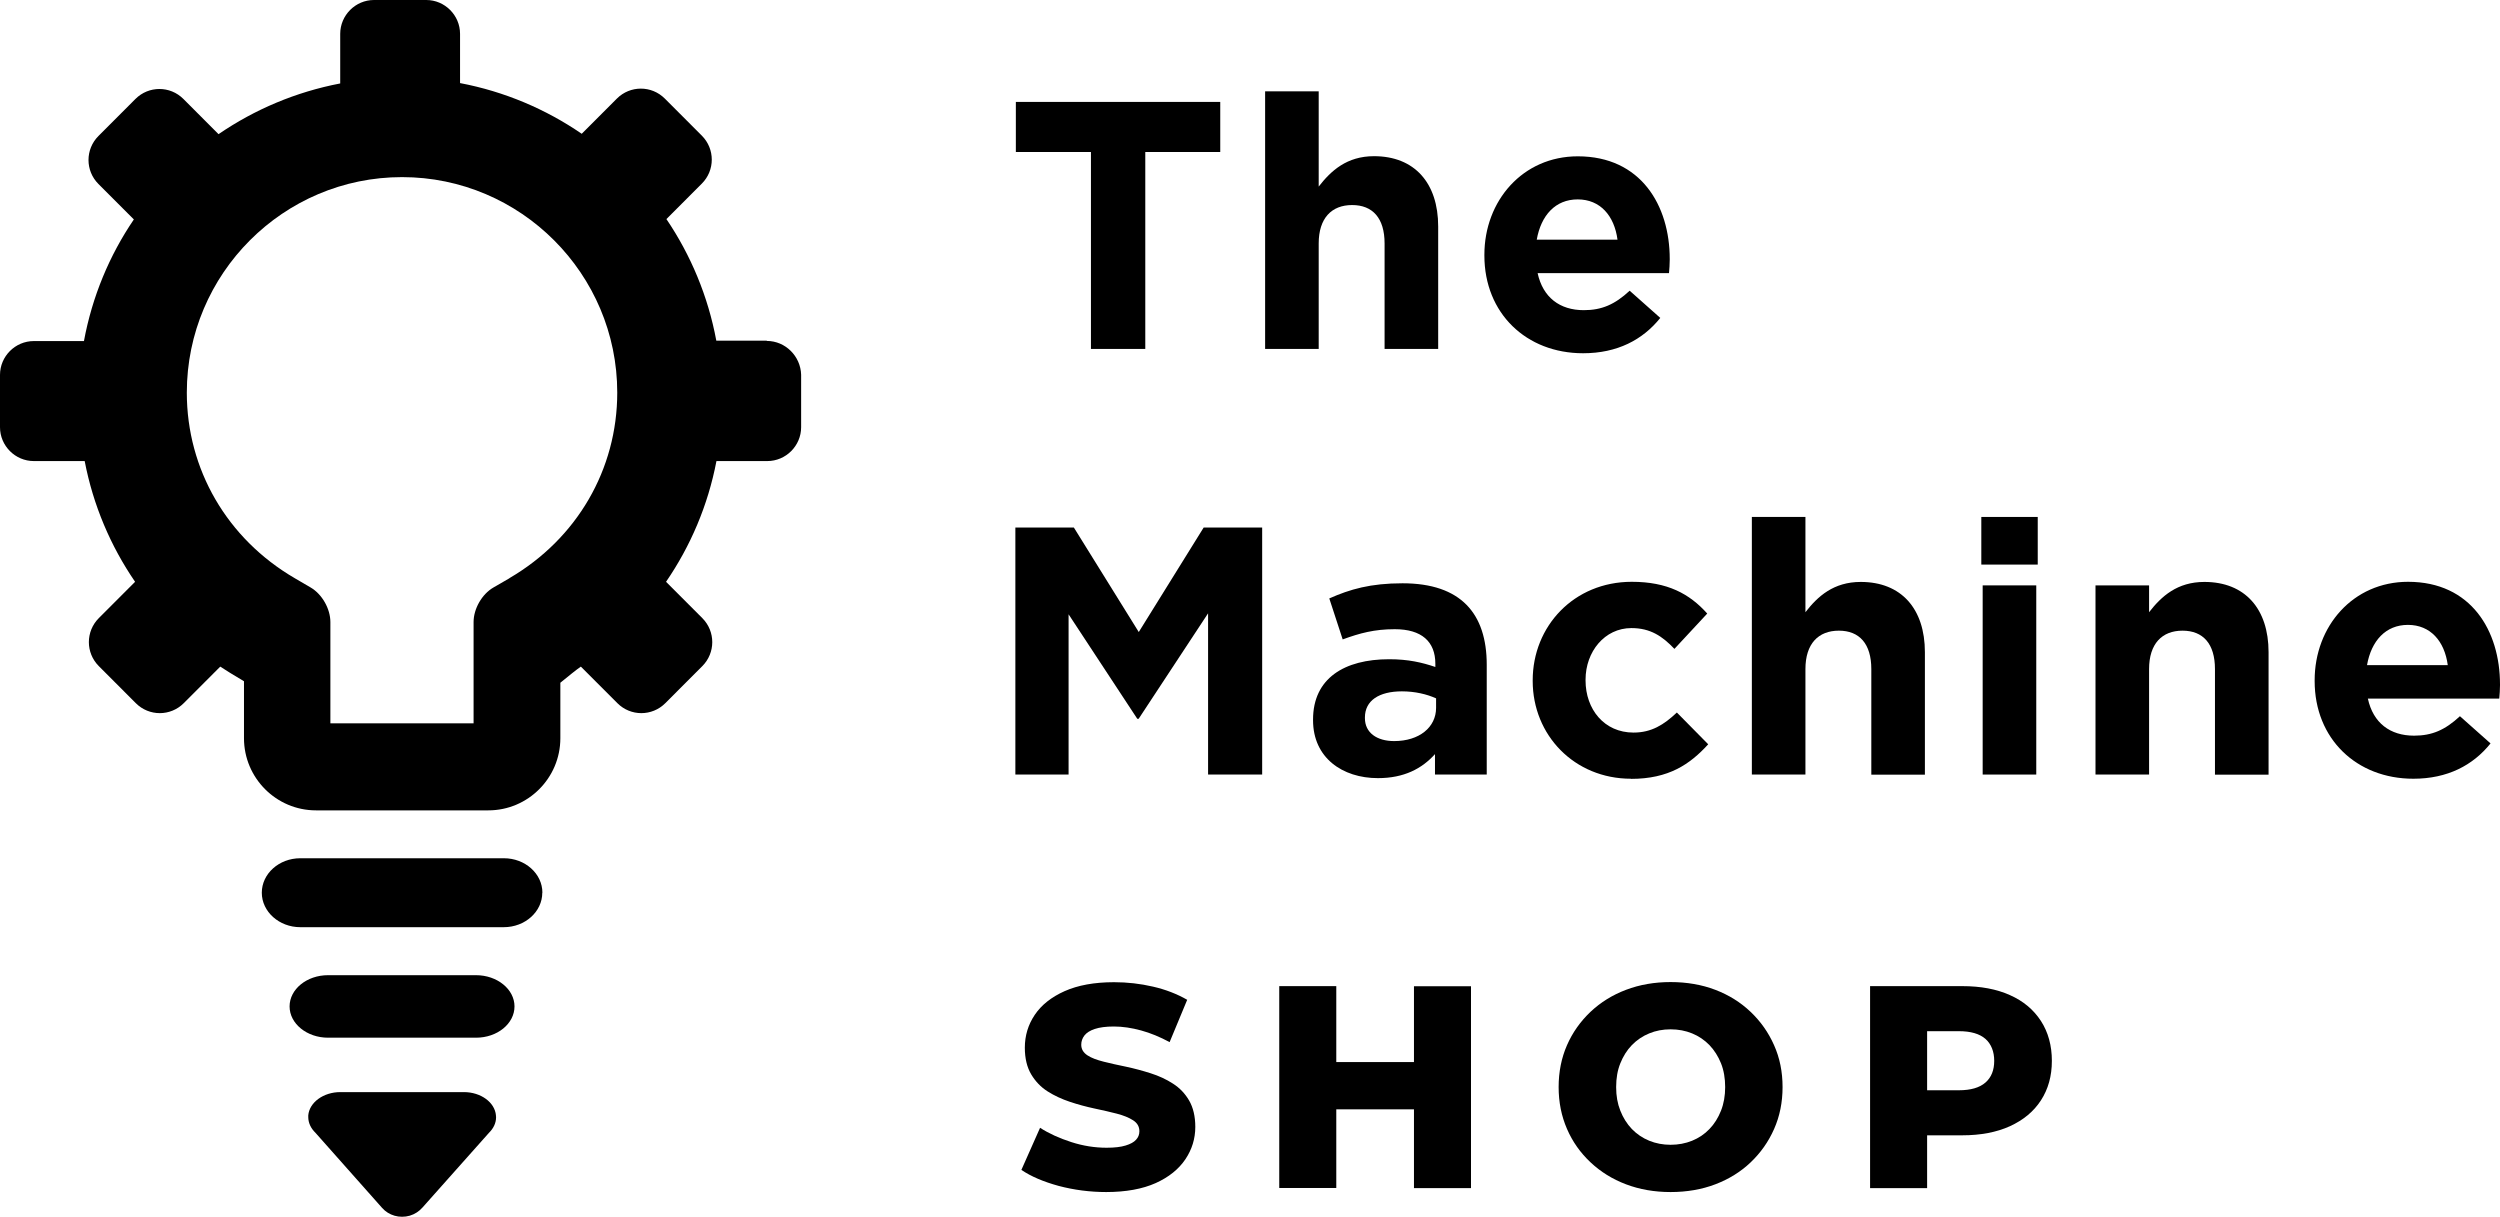
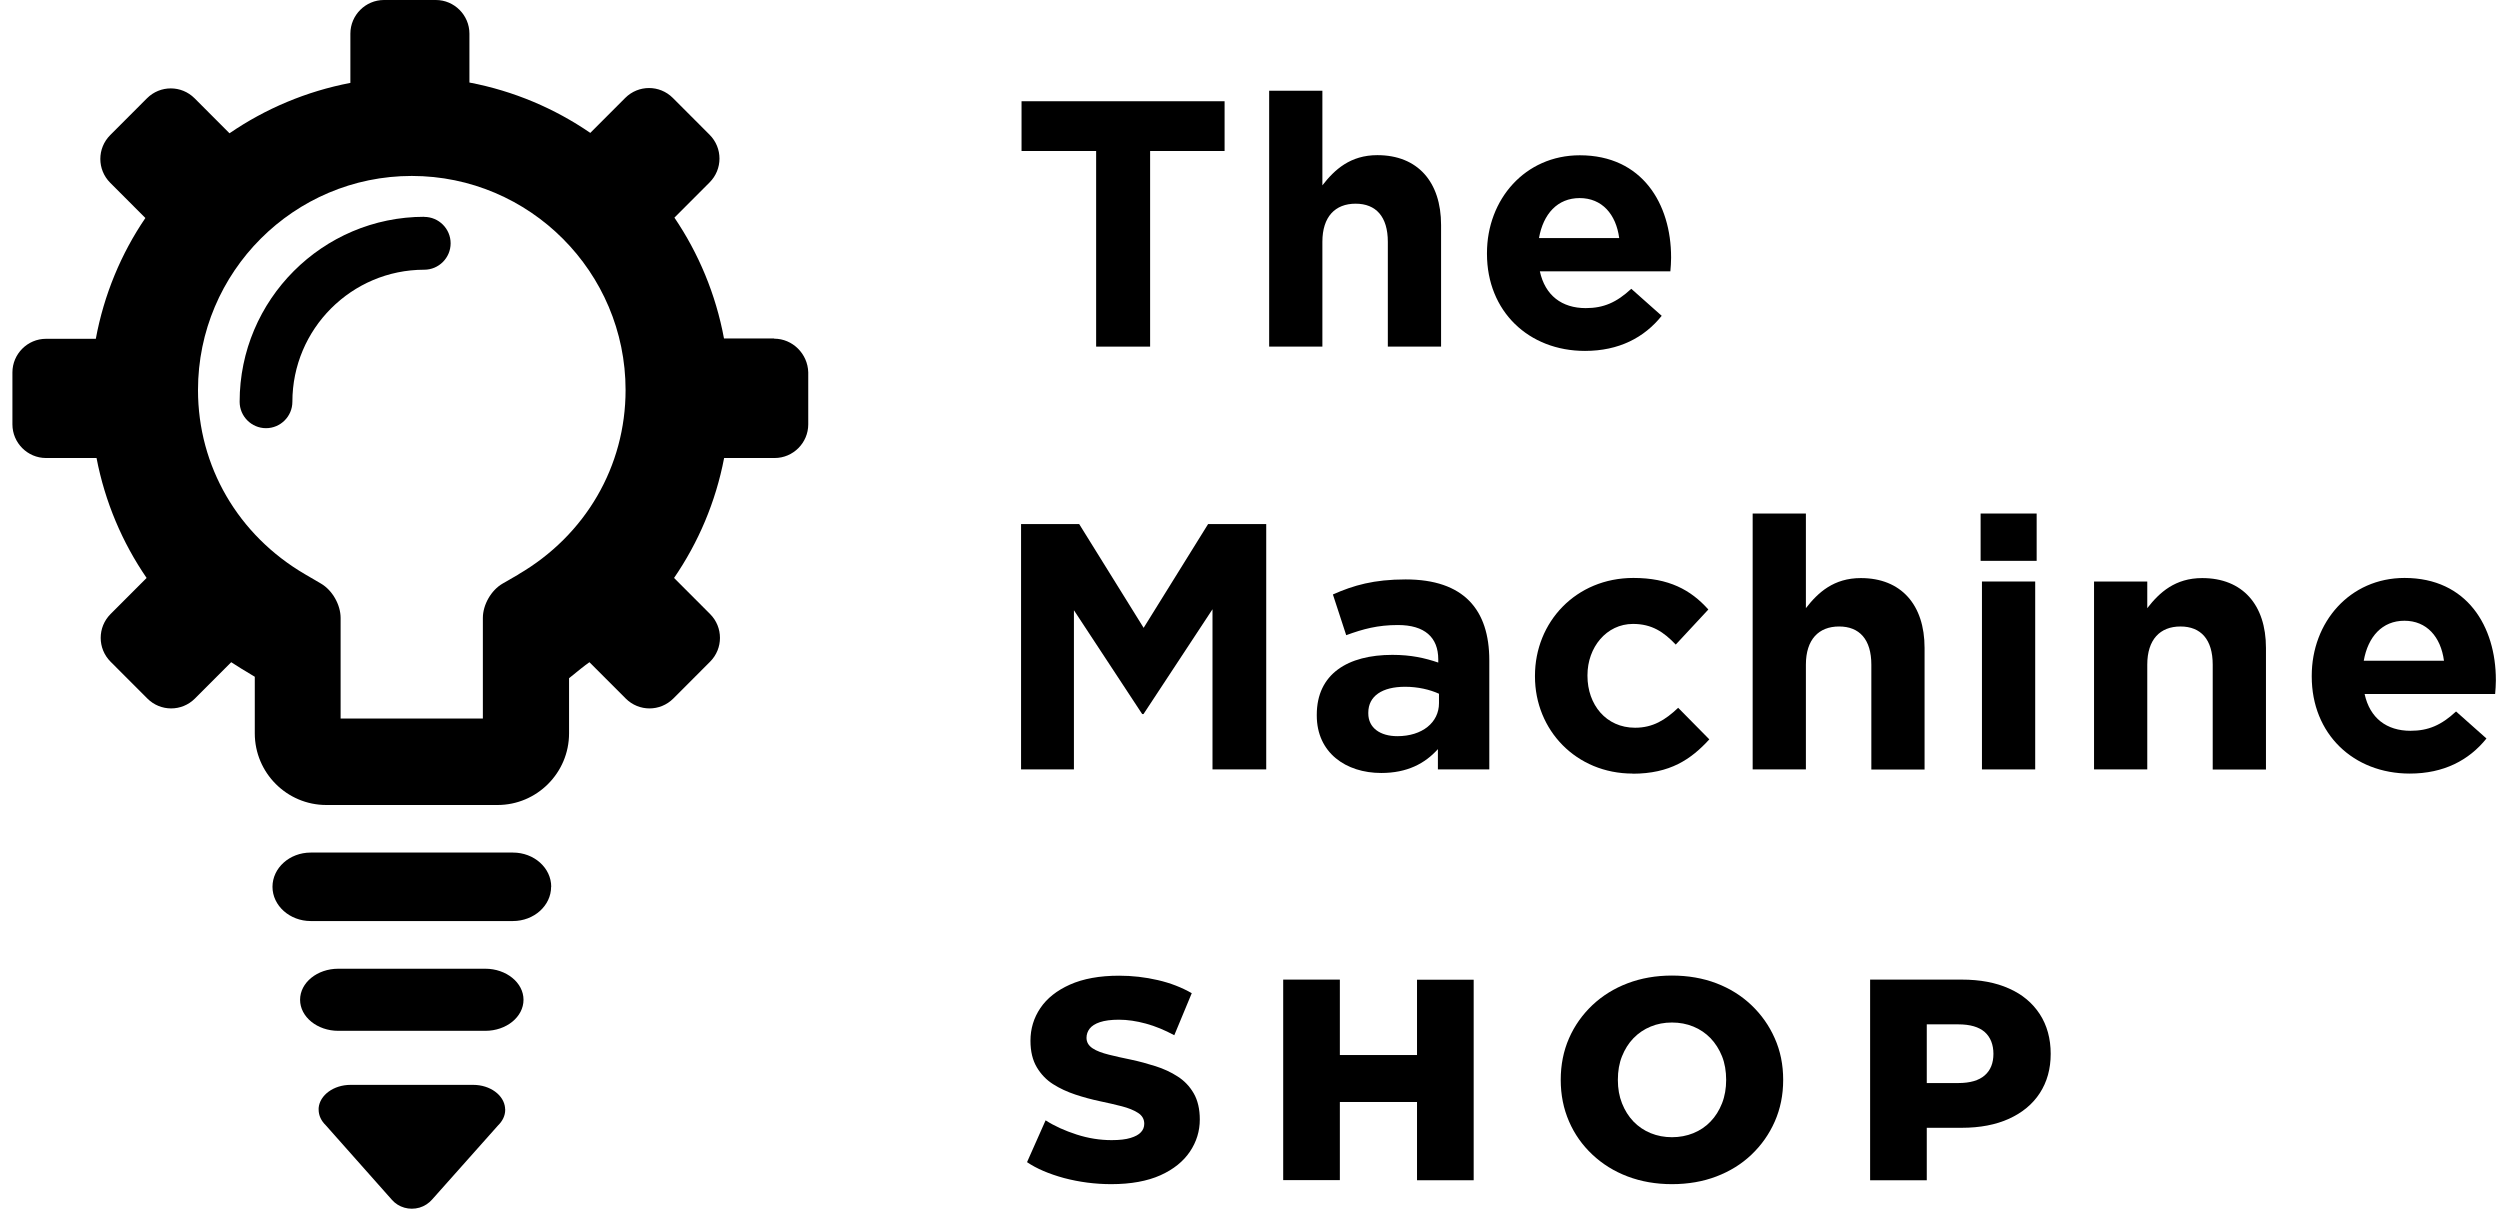
- <svg xmlns="http://www.w3.org/2000/svg" width="150" height="73" viewBox="0 0 150 73" fill="none">
-   <path d="M32.544 53.563C32.544 52.418 31.504 51.495 30.236 51.495H18.016C16.74 51.495 15.708 52.426 15.708 53.563C15.708 54.7 16.748 55.631 18.016 55.631H30.229C31.504 55.631 32.537 54.7 32.537 53.563H32.544Z" fill="black" />
-   <path d="M19.683 58.511C18.407 58.511 17.375 59.353 17.375 60.386C17.375 61.42 18.415 62.262 19.683 62.262H28.562C29.838 62.262 30.87 61.42 30.87 60.386C30.87 59.353 29.83 58.511 28.562 58.511H19.683Z" fill="black" />
-   <path d="M29.757 66.981C29.757 66.981 29.757 66.944 29.757 66.922C29.69 66.147 28.857 65.526 27.832 65.526H20.42C19.403 65.526 18.562 66.147 18.496 66.922C18.496 66.922 18.496 66.959 18.496 66.981C18.496 66.996 18.496 67.011 18.496 67.026C18.496 67.38 18.658 67.705 18.923 67.963L22.928 72.476C23.326 72.926 23.968 73.118 24.587 72.941C24.889 72.852 25.155 72.675 25.354 72.446L29.336 67.971C29.602 67.712 29.764 67.388 29.764 67.04C29.764 67.026 29.764 67.011 29.764 66.996L29.757 66.981Z" fill="black" />
-   <path d="M46.003 20.442H42.979C42.485 17.776 41.445 15.302 39.985 13.145L42.109 11.018C42.906 10.221 42.906 8.936 42.109 8.138L39.889 5.915C39.093 5.118 37.81 5.118 37.013 5.915L34.904 8.027C32.751 6.55 30.28 5.494 27.603 4.985V2.031C27.603 0.916 26.689 0 25.575 0H22.441C21.327 0 20.413 0.916 20.413 2.031V5.007C17.751 5.517 15.28 6.565 13.112 8.05L11.003 5.937C10.207 5.14 8.923 5.14 8.127 5.937L5.907 8.16C5.111 8.958 5.111 10.243 5.907 11.04L8.031 13.167C6.563 15.324 5.531 17.798 5.037 20.464H2.028C0.914 20.464 0 21.379 0 22.494V25.633C0 26.748 0.914 27.664 2.028 27.664H5.081C5.59 30.315 6.637 32.767 8.105 34.908L5.929 37.087C5.133 37.885 5.133 39.17 5.929 39.967L8.149 42.19C8.945 42.988 10.229 42.988 11.025 42.19L13.215 39.997C13.503 40.189 14.041 40.521 14.639 40.876V44.295C14.639 46.68 16.578 48.622 18.96 48.622H29.299C31.681 48.622 33.621 46.68 33.621 44.295V40.964C34.13 40.551 34.58 40.181 34.852 39.997L37.043 42.19C37.839 42.988 39.122 42.988 39.919 42.19L42.139 39.967C42.935 39.17 42.935 37.885 42.139 37.087L39.963 34.908C41.431 32.767 42.478 30.323 42.987 27.664H46.04C47.153 27.664 48.068 26.748 48.068 25.633V22.487C48.038 21.372 47.124 20.456 46.01 20.456L46.003 20.442ZM30.568 34.694L29.609 35.248C28.916 35.647 28.415 36.526 28.415 37.323V43.401H19.823V38.431V37.323C19.823 36.526 19.322 35.647 18.636 35.248L17.677 34.687C13.628 32.324 11.209 28.166 11.209 23.558C11.209 16.424 17.006 10.627 24.122 10.627C31.239 10.627 37.035 16.431 37.035 23.558C37.035 28.166 34.617 32.324 30.568 34.687V34.694Z" fill="black" />
-   <path d="M68.717 9.12V20.936H65.457V9.12H60.951V6.115H73.215V9.12H68.709H68.717Z" fill="black" />
-   <path d="M83.075 20.936V14.607C83.075 13.086 82.36 12.303 81.128 12.303C79.897 12.303 79.122 13.086 79.122 14.607V20.936H75.907V5.48H79.122V11.195C79.86 10.243 80.811 9.371 82.441 9.371C84.875 9.371 86.291 10.981 86.291 13.588V20.936H83.075Z" fill="black" />
-   <path d="M100.14 16.387H92.257C92.574 17.849 93.591 18.61 95.029 18.61C96.106 18.61 96.888 18.27 97.78 17.443L99.617 19.075C98.562 20.39 97.035 21.195 94.985 21.195C91.578 21.195 89.063 18.802 89.063 15.331V15.287C89.063 12.045 91.364 9.379 94.668 9.379C98.451 9.379 100.184 12.325 100.184 15.538V15.582C100.184 15.9 100.162 16.092 100.14 16.387ZM94.661 11.964C93.326 11.964 92.463 12.916 92.205 14.379H97.05C96.858 12.938 96.01 11.964 94.661 11.964Z" fill="black" />
-   <path d="M72.485 46.473V36.799L68.319 43.128H68.237L64.115 36.858V46.473H60.922V31.652H64.432L68.326 37.922L72.22 31.652H75.73V46.473H72.493H72.485Z" fill="black" />
-   <path d="M86.099 46.473V45.247C85.317 46.119 84.24 46.688 82.677 46.688C80.538 46.688 78.783 45.462 78.783 43.217V43.172C78.783 40.698 80.664 39.554 83.348 39.554C84.491 39.554 85.317 39.746 86.121 40.019V39.827C86.121 38.49 85.295 37.752 83.687 37.752C82.463 37.752 81.593 37.988 80.561 38.365L79.757 35.906C81.003 35.352 82.234 34.997 84.152 34.997C87.662 34.997 89.204 36.821 89.204 39.886V46.473H86.099ZM86.165 41.902C85.612 41.651 84.897 41.481 84.115 41.481C82.743 41.481 81.895 42.035 81.895 43.047V43.091C81.895 43.962 82.611 44.465 83.65 44.465C85.155 44.465 86.165 43.638 86.165 42.471V41.902Z" fill="black" />
-   <path d="M97.861 46.724C94.454 46.724 91.962 44.103 91.962 40.861V40.816C91.962 37.575 94.432 34.908 97.906 34.908C100.044 34.908 101.372 35.625 102.434 36.814L100.465 38.933C99.742 38.173 99.027 37.685 97.883 37.685C96.276 37.685 95.133 39.103 95.133 40.78V40.824C95.133 42.559 96.254 43.955 98.009 43.955C99.085 43.955 99.83 43.49 100.612 42.751L102.493 44.657C101.394 45.86 100.125 46.732 97.861 46.732V46.724Z" fill="black" />
-   <path d="M112.279 46.473V40.145C112.279 38.623 111.563 37.84 110.332 37.84C109.1 37.84 108.326 38.623 108.326 40.145V46.473H105.111V31.017H108.326V36.733C109.063 35.78 110.015 34.916 111.645 34.916C114.078 34.916 115.494 36.526 115.494 39.133V46.481H112.279V46.473Z" fill="black" />
-   <path d="M118.879 33.875V31.017H122.264V33.875H118.879ZM118.96 46.473V35.123H122.176V46.473H118.96Z" fill="black" />
-   <path d="M132.898 46.473V40.145C132.898 38.623 132.183 37.84 130.951 37.84C129.72 37.84 128.945 38.623 128.945 40.145V46.473H125.73V35.123H128.945V36.733C129.683 35.78 130.634 34.916 132.264 34.916C134.698 34.916 136.114 36.526 136.114 39.133V46.481H132.898V46.473Z" fill="black" />
-   <path d="M149.956 41.917H142.072C142.389 43.379 143.407 44.14 144.845 44.14C145.922 44.14 146.704 43.8 147.596 42.973L149.432 44.605C148.378 45.919 146.851 46.724 144.801 46.724C141.394 46.724 138.879 44.332 138.879 40.861V40.816C138.879 37.575 141.18 34.908 144.484 34.908C148.267 34.908 150 37.848 150 41.068V41.112C150 41.429 149.978 41.621 149.956 41.917ZM144.476 37.493C143.142 37.493 142.279 38.446 142.021 39.908H146.866C146.674 38.468 145.826 37.493 144.476 37.493Z" fill="black" />
-   <path d="M66.379 71.523C65.391 71.523 64.439 71.397 63.518 71.154C62.603 70.903 61.858 70.585 61.283 70.194L62.404 67.668C62.943 68.015 63.569 68.296 64.277 68.525C64.985 68.754 65.693 68.864 66.394 68.864C66.866 68.864 67.249 68.82 67.537 68.731C67.825 68.643 68.031 68.532 68.164 68.384C68.296 68.244 68.363 68.074 68.363 67.875C68.363 67.594 68.237 67.38 67.987 67.218C67.736 67.055 67.404 66.922 67.006 66.819C66.6 66.715 66.158 66.612 65.664 66.509C65.177 66.405 64.683 66.272 64.196 66.11C63.709 65.947 63.26 65.741 62.854 65.482C62.448 65.224 62.124 64.884 61.873 64.463C61.622 64.042 61.49 63.51 61.49 62.861C61.49 62.137 61.689 61.48 62.087 60.889C62.485 60.298 63.083 59.825 63.872 59.471C64.668 59.116 65.656 58.932 66.844 58.932C67.64 58.932 68.415 59.02 69.181 59.198C69.948 59.375 70.627 59.641 71.232 59.988L70.177 62.528C69.602 62.218 69.034 61.982 68.466 61.827C67.898 61.672 67.353 61.59 66.829 61.59C66.357 61.59 65.974 61.642 65.686 61.738C65.398 61.834 65.192 61.967 65.066 62.129C64.941 62.292 64.875 62.477 64.875 62.683C64.875 62.949 65 63.156 65.243 63.318C65.487 63.481 65.819 63.599 66.224 63.702C66.63 63.806 67.08 63.902 67.574 64.005C68.061 64.109 68.555 64.242 69.041 64.397C69.528 64.552 69.978 64.758 70.376 65.017C70.782 65.275 71.106 65.615 71.35 66.036C71.593 66.457 71.718 66.989 71.718 67.616C71.718 68.318 71.519 68.968 71.121 69.559C70.723 70.149 70.133 70.629 69.344 70.984C68.555 71.338 67.559 71.523 66.364 71.523H66.379Z" fill="black" />
-   <path d="M80.177 71.279H76.755V59.168H80.177V71.279ZM85.081 66.56H79.934V63.724H85.081V66.56ZM84.838 59.175H88.26V71.287H84.838V59.175Z" fill="black" />
-   <path d="M100.236 71.523C99.27 71.523 98.378 71.368 97.559 71.058C96.74 70.748 96.032 70.305 95.428 69.736C94.823 69.167 94.351 68.503 94.019 67.734C93.687 66.966 93.518 66.139 93.518 65.224C93.518 64.308 93.687 63.473 94.019 62.713C94.351 61.952 94.823 61.288 95.428 60.712C96.032 60.143 96.74 59.7 97.559 59.39C98.378 59.079 99.27 58.924 100.236 58.924C101.202 58.924 102.109 59.079 102.92 59.39C103.732 59.7 104.44 60.143 105.037 60.712C105.634 61.28 106.106 61.945 106.445 62.713C106.785 63.473 106.954 64.308 106.954 65.224C106.954 66.139 106.785 66.974 106.445 67.742C106.106 68.51 105.634 69.175 105.037 69.743C104.44 70.312 103.732 70.748 102.92 71.058C102.109 71.368 101.209 71.523 100.236 71.523ZM100.236 68.687C100.693 68.687 101.128 68.606 101.527 68.444C101.925 68.281 102.271 68.052 102.566 67.742C102.861 67.439 103.09 67.07 103.26 66.642C103.429 66.213 103.51 65.741 103.51 65.224C103.51 64.707 103.429 64.219 103.26 63.798C103.09 63.377 102.861 63.016 102.566 62.705C102.271 62.403 101.925 62.166 101.527 62.004C101.128 61.841 100.701 61.76 100.236 61.76C99.771 61.76 99.344 61.841 98.953 62.004C98.555 62.166 98.208 62.403 97.913 62.705C97.618 63.008 97.389 63.377 97.22 63.798C97.05 64.219 96.969 64.692 96.969 65.224C96.969 65.755 97.05 66.213 97.22 66.642C97.389 67.07 97.618 67.432 97.913 67.742C98.208 68.045 98.555 68.281 98.953 68.444C99.351 68.606 99.779 68.687 100.236 68.687Z" fill="black" />
-   <path d="M112.205 71.279V59.168H117.736C118.842 59.168 119.794 59.345 120.597 59.707C121.401 60.062 122.013 60.579 122.456 61.258C122.891 61.93 123.112 62.735 123.112 63.651C123.112 64.566 122.891 65.349 122.456 66.021C122.021 66.693 121.401 67.203 120.597 67.572C119.801 67.934 118.842 68.119 117.736 68.119H114.108L115.627 66.634V71.287H112.205V71.279ZM115.627 66.989L114.108 65.416H117.529C118.245 65.416 118.776 65.261 119.13 64.95C119.484 64.64 119.653 64.205 119.653 63.651C119.653 63.097 119.476 62.646 119.13 62.336C118.776 62.026 118.245 61.871 117.529 61.871H114.108L115.627 60.298V66.989Z" fill="black" />
+ <svg xmlns="http://www.w3.org/2000/svg" width="151" height="73" viewBox="0 0 151 73" fill="none">
+   <path d="M33.294 53.563C33.294 52.418 32.254 51.495 30.986 51.495H18.766C17.49 51.495 16.458 52.426 16.458 53.563C16.458 54.7 17.498 55.631 18.766 55.631H30.979C32.254 55.631 33.287 54.7 33.287 53.563H33.294Z" fill="black" />
+   <path d="M20.433 58.511C19.157 58.511 18.125 59.353 18.125 60.386C18.125 61.42 19.165 62.262 20.433 62.262H29.312C30.588 62.262 31.62 61.42 31.62 60.386C31.62 59.353 30.58 58.511 29.312 58.511H20.433V58.511Z" fill="black" />
+   <path d="M30.507 66.981C30.507 66.981 30.507 66.944 30.507 66.922C30.44 66.147 29.607 65.526 28.582 65.526H21.17C20.153 65.526 19.312 66.147 19.246 66.922C19.246 66.922 19.246 66.959 19.246 66.981C19.246 66.996 19.246 67.011 19.246 67.026C19.246 67.38 19.408 67.705 19.673 67.963L23.678 72.476C24.076 72.926 24.718 73.118 25.337 72.941C25.639 72.852 25.905 72.675 26.104 72.446L30.086 67.971C30.352 67.712 30.514 67.388 30.514 67.04C30.514 67.026 30.514 67.011 30.514 66.996L30.507 66.981Z" fill="black" />
+   <path d="M46.753 20.442H43.729C43.235 17.776 42.195 15.302 40.735 13.145L42.859 11.018C43.656 10.221 43.656 8.936 42.859 8.138L40.639 5.915C39.843 5.118 38.56 5.118 37.763 5.915L35.654 8.027C33.501 6.55 31.03 5.494 28.353 4.985V2.031C28.353 0.916 27.439 0 26.325 0H23.191C22.077 0 21.163 0.916 21.163 2.031V5.007C18.501 5.517 16.03 6.565 13.862 8.05L11.753 5.937C10.957 5.14 9.673 5.14 8.877 5.937L6.657 8.16C5.861 8.958 5.861 10.243 6.657 11.04L8.781 13.167C7.313 15.324 6.281 17.798 5.787 20.464H2.778C1.664 20.464 0.75 21.379 0.75 22.494V25.633C0.75 26.748 1.664 27.664 2.778 27.664H5.831C6.34 30.315 7.387 32.767 8.855 34.908L6.679 37.087C5.883 37.885 5.883 39.17 6.679 39.967L8.899 42.19C9.695 42.988 10.979 42.988 11.775 42.19L13.965 39.997C14.253 40.189 14.791 40.521 15.389 40.876V44.295C15.389 46.68 17.328 48.622 19.71 48.622H30.049C32.431 48.622 34.371 46.68 34.371 44.295V40.964C34.88 40.551 35.33 40.181 35.602 39.997L37.793 42.19C38.589 42.988 39.872 42.988 40.669 42.19L42.889 39.967C43.685 39.17 43.685 37.885 42.889 37.087L40.713 34.908C42.181 32.767 43.228 30.323 43.737 27.664H46.79C47.903 27.664 48.818 26.748 48.818 25.633V22.487C48.788 21.372 47.874 20.456 46.76 20.456L46.753 20.442ZM31.318 34.694L30.359 35.248C29.666 35.647 29.165 36.526 29.165 37.323V43.401H20.573V38.431V37.323C20.573 36.526 20.072 35.647 19.386 35.248L18.427 34.687C14.378 32.324 11.959 28.166 11.959 23.558C11.959 16.424 17.756 10.627 24.872 10.627C31.989 10.627 37.785 16.431 37.785 23.558C37.785 28.166 35.367 32.324 31.318 34.687V34.694Z" fill="black" />
+   <path d="M25.632 13.094C19.482 13.094 14.474 18.108 14.474 24.267C14.474 25.146 15.19 25.862 16.067 25.862C16.945 25.862 17.66 25.146 17.66 24.267C17.66 19.866 21.237 16.291 25.625 16.291C26.502 16.291 27.218 15.575 27.218 14.696C27.218 13.817 26.502 13.101 25.625 13.101L25.632 13.094Z" fill="black" />
+   <path d="M69.467 9.12V20.936H66.207V9.12H61.701V6.115H73.965V9.12H69.459H69.467Z" fill="black" />
+   <path d="M83.825 20.936V14.607C83.825 13.086 83.11 12.303 81.878 12.303C80.647 12.303 79.872 13.086 79.872 14.607V20.936H76.657V5.48H79.872V11.195C80.61 10.243 81.561 9.371 83.191 9.371C85.625 9.371 87.041 10.981 87.041 13.588V20.936H83.825V20.936Z" fill="black" />
+   <path d="M100.89 16.387H93.007C93.324 17.849 94.341 18.61 95.779 18.61C96.856 18.61 97.638 18.27 98.53 17.443L100.367 19.075C99.312 20.39 97.785 21.195 95.735 21.195C92.328 21.195 89.813 18.802 89.813 15.331V15.287C89.813 12.045 92.114 9.379 95.418 9.379C99.201 9.379 100.934 12.325 100.934 15.538V15.582C100.934 15.9 100.912 16.092 100.89 16.387V16.387ZM95.411 11.964C94.076 11.964 93.213 12.916 92.955 14.379H97.8C97.608 12.938 96.76 11.964 95.411 11.964Z" fill="black" />
+   <path d="M73.235 46.473V36.799L69.069 43.128H68.987L64.865 36.858V46.473H61.672V31.652H65.182L69.076 37.922L72.97 31.652H76.48V46.473H73.243H73.235Z" fill="black" />
+   <path d="M86.849 46.473V45.247C86.067 46.119 84.99 46.688 83.427 46.688C81.288 46.688 79.533 45.462 79.533 43.217V43.172C79.533 40.698 81.414 39.554 84.098 39.554C85.241 39.554 86.067 39.746 86.871 40.019V39.827C86.871 38.49 86.045 37.752 84.437 37.752C83.213 37.752 82.343 37.988 81.311 38.365L80.507 35.906C81.753 35.352 82.984 34.997 84.902 34.997C88.412 34.997 89.954 36.821 89.954 39.886V46.473H86.849V46.473ZM86.915 41.902C86.362 41.651 85.647 41.481 84.865 41.481C83.493 41.481 82.645 42.035 82.645 43.047V43.091C82.645 43.962 83.361 44.465 84.4 44.465C85.905 44.465 86.915 43.638 86.915 42.471V41.902V41.902Z" fill="black" />
+   <path d="M98.611 46.724C95.204 46.724 92.712 44.103 92.712 40.861V40.816C92.712 37.575 95.182 34.908 98.656 34.908C100.794 34.908 102.122 35.625 103.184 36.814L101.215 38.933C100.492 38.173 99.777 37.685 98.633 37.685C97.026 37.685 95.883 39.103 95.883 40.78V40.824C95.883 42.559 97.004 43.955 98.759 43.955C99.835 43.955 100.58 43.49 101.362 42.751L103.243 44.657C102.144 45.86 100.875 46.732 98.611 46.732V46.724Z" fill="black" />
+   <path d="M113.029 46.473V40.145C113.029 38.623 112.313 37.84 111.082 37.84C109.85 37.84 109.076 38.623 109.076 40.145V46.473H105.861V31.017H109.076V36.733C109.813 35.78 110.765 34.916 112.395 34.916C114.828 34.916 116.244 36.526 116.244 39.133V46.481H113.029V46.473Z" fill="black" />
+   <path d="M119.629 33.875V31.017H123.014V33.875H119.629ZM119.71 46.473V35.123H122.926V46.473H119.71Z" fill="black" />
+   <path d="M133.648 46.473V40.145C133.648 38.623 132.933 37.84 131.701 37.84C130.47 37.84 129.695 38.623 129.695 40.145V46.473H126.48V35.123H129.695V36.733C130.433 35.78 131.384 34.916 133.014 34.916C135.448 34.916 136.864 36.526 136.864 39.133V46.481H133.648V46.473Z" fill="black" />
+   <path d="M150.706 41.917H142.822C143.139 43.379 144.157 44.14 145.595 44.14C146.672 44.14 147.454 43.8 148.346 42.973L150.182 44.605C149.128 45.919 147.601 46.724 145.551 46.724C142.144 46.724 139.629 44.332 139.629 40.861V40.816C139.629 37.575 141.93 34.908 145.234 34.908C149.017 34.908 150.75 37.848 150.75 41.068V41.112C150.75 41.429 150.728 41.621 150.706 41.917V41.917ZM145.226 37.493C143.892 37.493 143.029 38.446 142.771 39.908H147.616C147.424 38.468 146.576 37.493 145.226 37.493V37.493Z" fill="black" />
+   <path d="M67.129 71.523C66.141 71.523 65.189 71.397 64.268 71.154C63.353 70.903 62.608 70.585 62.033 70.194L63.154 67.668C63.693 68.015 64.319 68.296 65.027 68.525C65.735 68.754 66.443 68.864 67.144 68.864C67.616 68.864 67.999 68.82 68.287 68.731C68.575 68.643 68.781 68.532 68.914 68.384C69.046 68.244 69.113 68.074 69.113 67.875C69.113 67.594 68.987 67.38 68.737 67.218C68.486 67.055 68.154 66.922 67.756 66.819C67.35 66.715 66.908 66.612 66.414 66.509C65.927 66.405 65.433 66.272 64.946 66.11C64.459 65.947 64.01 65.741 63.604 65.482C63.198 65.224 62.874 64.884 62.623 64.463C62.372 64.042 62.24 63.51 62.24 62.861C62.24 62.137 62.439 61.48 62.837 60.889C63.235 60.298 63.833 59.825 64.622 59.471C65.418 59.116 66.406 58.932 67.594 58.932C68.39 58.932 69.165 59.02 69.931 59.198C70.698 59.375 71.377 59.641 71.982 59.988L70.927 62.528C70.352 62.218 69.784 61.982 69.216 61.827C68.648 61.672 68.103 61.59 67.579 61.59C67.107 61.59 66.724 61.642 66.436 61.738C66.148 61.834 65.942 61.967 65.816 62.129C65.691 62.292 65.625 62.477 65.625 62.683C65.625 62.949 65.75 63.156 65.993 63.318C66.237 63.481 66.569 63.599 66.974 63.702C67.38 63.806 67.83 63.902 68.324 64.005C68.811 64.109 69.305 64.242 69.791 64.397C70.278 64.552 70.728 64.758 71.126 65.017C71.532 65.275 71.856 65.615 72.1 66.036C72.343 66.457 72.468 66.989 72.468 67.616C72.468 68.318 72.269 68.968 71.871 69.559C71.473 70.149 70.883 70.629 70.094 70.984C69.305 71.338 68.309 71.523 67.114 71.523H67.129Z" fill="black" />
+   <path d="M80.927 71.279H77.505V59.168H80.927V71.279V71.279ZM85.831 66.56H80.684V63.724H85.831V66.56ZM85.588 59.175H89.01V71.287H85.588V59.175Z" fill="black" />
+   <path d="M100.986 71.523C100.02 71.523 99.128 71.368 98.309 71.058C97.49 70.748 96.782 70.305 96.178 69.736C95.573 69.167 95.101 68.503 94.769 67.734C94.437 66.966 94.268 66.139 94.268 65.224C94.268 64.308 94.437 63.473 94.769 62.713C95.101 61.952 95.573 61.288 96.178 60.712C96.782 60.143 97.49 59.7 98.309 59.39C99.128 59.079 100.02 58.924 100.986 58.924C101.952 58.924 102.859 59.079 103.67 59.39C104.482 59.7 105.19 60.143 105.787 60.712C106.384 61.28 106.856 61.945 107.195 62.713C107.535 63.473 107.704 64.308 107.704 65.224C107.704 66.139 107.535 66.974 107.195 67.742C106.856 68.51 106.384 69.175 105.787 69.743C105.19 70.312 104.482 70.748 103.67 71.058C102.859 71.368 101.959 71.523 100.986 71.523V71.523ZM100.986 68.687C101.443 68.687 101.878 68.606 102.277 68.444C102.675 68.281 103.021 68.052 103.316 67.742C103.611 67.439 103.84 67.07 104.01 66.642C104.179 66.213 104.26 65.741 104.26 65.224C104.26 64.707 104.179 64.219 104.01 63.798C103.84 63.377 103.611 63.016 103.316 62.705C103.021 62.403 102.675 62.166 102.277 62.004C101.878 61.841 101.451 61.76 100.986 61.76C100.521 61.76 100.094 61.841 99.703 62.004C99.305 62.166 98.958 62.403 98.663 62.705C98.368 63.008 98.139 63.377 97.97 63.798C97.8 64.219 97.719 64.692 97.719 65.224C97.719 65.755 97.8 66.213 97.97 66.642C98.139 67.07 98.368 67.432 98.663 67.742C98.958 68.045 99.305 68.281 99.703 68.444C100.101 68.606 100.529 68.687 100.986 68.687Z" fill="black" />
+   <path d="M112.955 71.279V59.168H118.486C119.592 59.168 120.544 59.345 121.347 59.707C122.151 60.062 122.763 60.579 123.206 61.258C123.641 61.93 123.862 62.735 123.862 63.651C123.862 64.566 123.641 65.349 123.206 66.021C122.771 66.693 122.151 67.203 121.347 67.572C120.551 67.934 119.592 68.119 118.486 68.119H114.858L116.377 66.634V71.287H112.955V71.279ZM116.377 66.989L114.858 65.416H118.28C118.995 65.416 119.526 65.261 119.88 64.95C120.234 64.64 120.403 64.205 120.403 63.651C120.403 63.097 120.226 62.646 119.88 62.336C119.526 62.026 118.995 61.871 118.28 61.871H114.858L116.377 60.298V66.989V66.989Z" fill="black" />
</svg>
